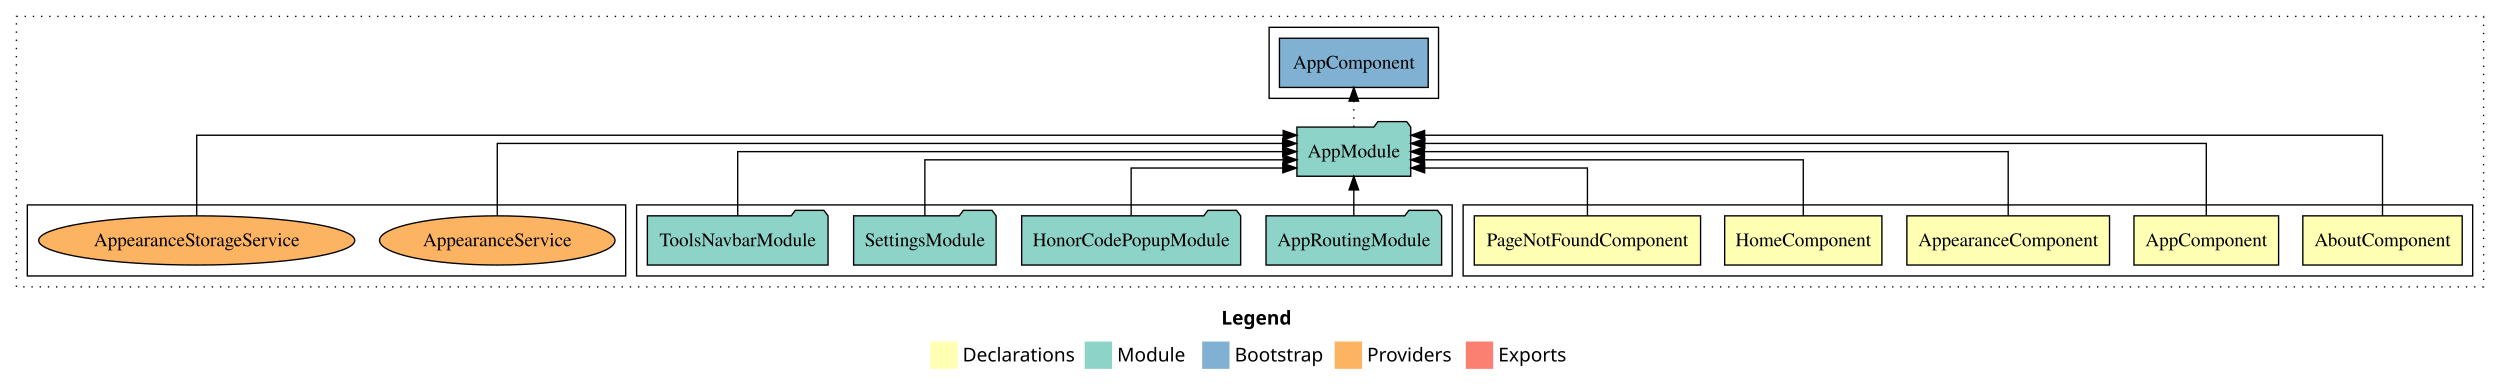
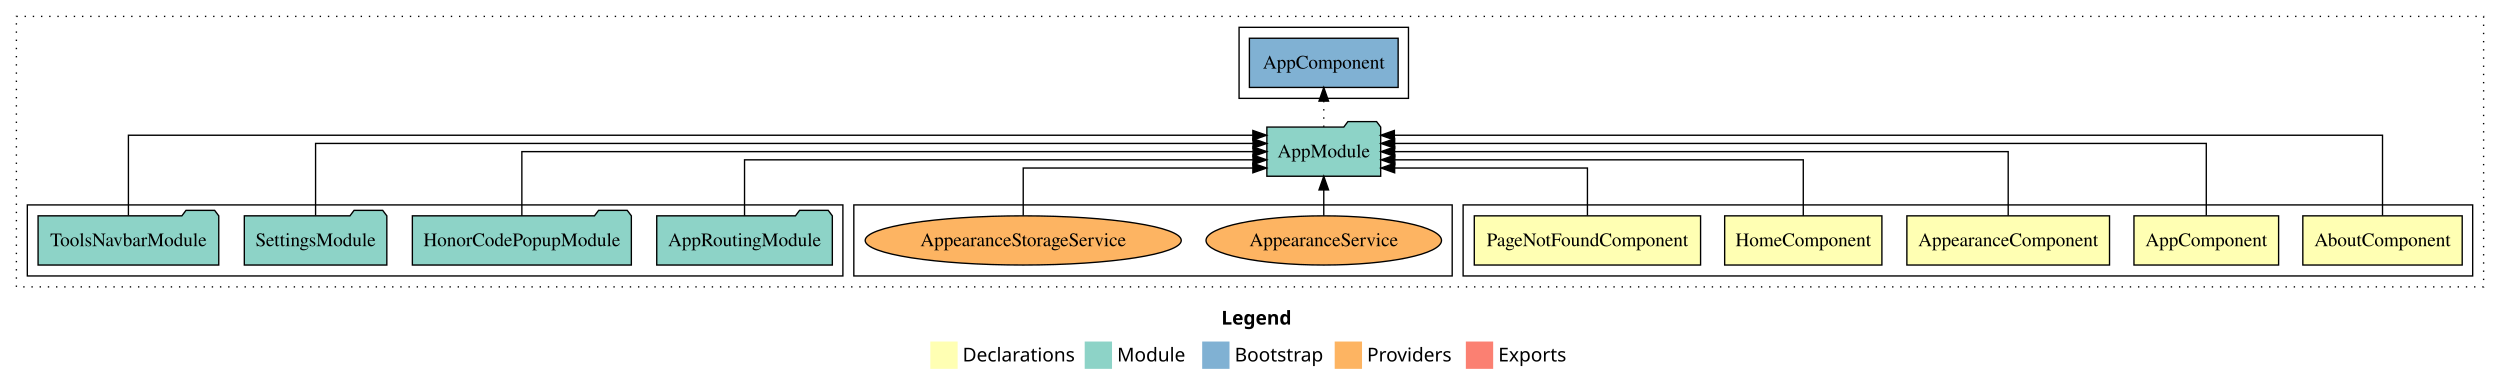
<svg xmlns="http://www.w3.org/2000/svg" width="1830pt" height="284pt" viewBox="0.00 0.00 1830.00 284.00">
  <g id="graph0" class="graph" transform="scale(1 1) rotate(0) translate(4 280)">
    <polygon fill="white" stroke="transparent" points="-4,4 -4,-280 1826,-280 1826,4 -4,4" />
    <text text-anchor="start" x="890.01" y="-42.4" font-family="Times-12" font-weight="bold" font-size="14.00">Legend</text>
    <polygon fill="#ffffb3" stroke="transparent" points="677,-10 677,-30 697,-30 697,-10 677,-10" />
    <text text-anchor="start" x="700.63" y="-15.4" font-family="Times-12" font-size="14.00">  Declarations</text>
    <polygon fill="#8dd3c7" stroke="transparent" points="790,-10 790,-30 810,-30 810,-10 790,-10" />
    <text text-anchor="start" x="813.73" y="-15.4" font-family="Times-12" font-size="14.00">  Module</text>
    <polygon fill="#80b1d3" stroke="transparent" points="876,-10 876,-30 896,-30 896,-10 876,-10" />
    <text text-anchor="start" x="899.78" y="-15.4" font-family="Times-12" font-size="14.00">  Bootstrap</text>
    <polygon fill="#fdb462" stroke="transparent" points="973,-10 973,-30 993,-30 993,-10 973,-10" />
    <text text-anchor="start" x="996.67" y="-15.4" font-family="Times-12" font-size="14.00">  Providers</text>
    <polygon fill="#fb8072" stroke="transparent" points="1069,-10 1069,-30 1089,-30 1089,-10 1069,-10" />
    <text text-anchor="start" x="1092.73" y="-15.4" font-family="Times-12" font-size="14.00">  Exports</text>
    <g id="clust1" class="cluster">
      <polygon fill="none" stroke="black" stroke-dasharray="1,5" points="8,-70 8,-268 1814,-268 1814,-70 8,-70" />
    </g>
    <g id="clust2" class="cluster">
      <polygon fill="none" stroke="black" points="1067,-78 1067,-130 1806,-130 1806,-78 1067,-78" />
    </g>
-     <g id="clust10" class="cluster">
-       <polygon fill="none" stroke="black" points="925,-208 925,-260 1049,-260 1049,-208 925,-208" />
+     <g id="clust11" class="cluster">
+       <polygon fill="none" stroke="black" points="621,-78 621,-130 1059,-130 1059,-78 621,-78" />
    </g>
    <g id="clust8" class="cluster">
-       <polygon fill="none" stroke="black" points="462,-78 462,-130 1059,-130 1059,-78 462,-78" />
+       <polygon fill="none" stroke="black" points="16,-78 16,-130 613,-130 613,-78 16,-78" />
    </g>
-     <g id="clust11" class="cluster">
-       <polygon fill="none" stroke="black" points="16,-78 16,-130 454,-130 454,-78 16,-78" />
+     <g id="clust10" class="cluster">
+       <polygon fill="none" stroke="black" points="903,-208 903,-260 1027,-260 1027,-208 903,-208" />
    </g>
    <g id="node1" class="node">
      <polygon fill="#ffffb3" stroke="black" points="1798.33,-122 1681.67,-122 1681.67,-86 1798.33,-86 1798.33,-122" />
      <text text-anchor="middle" x="1740" y="-99.8" font-family="Times,serif" font-size="14.00">AboutComponent</text>
    </g>
    <g id="node6" class="node">
-       <polygon fill="#8dd3c7" stroke="black" points="1028.66,-187 1025.66,-191 1004.66,-191 1001.66,-187 945.34,-187 945.34,-151 1028.66,-151 1028.66,-187" />
-       <text text-anchor="middle" x="987" y="-164.8" font-family="Times,serif" font-size="14.00">AppModule</text>
+       <polygon fill="#8dd3c7" stroke="black" points="1006.66,-187 1003.66,-191 982.66,-191 979.66,-187 923.34,-187 923.34,-151 1006.66,-151 1006.66,-187" />
+       <text text-anchor="middle" x="965" y="-164.8" font-family="Times,serif" font-size="14.00">AppModule</text>
    </g>
    <g id="edge1" class="edge">
-       <path fill="none" stroke="black" d="M1740,-122.25C1740,-145.02 1740,-181 1740,-181 1740,-181 1038.83,-181 1038.83,-181" />
-       <polygon fill="black" stroke="black" points="1038.83,-177.5 1028.83,-181 1038.83,-184.5 1038.83,-177.5" />
+       <path fill="none" stroke="black" d="M1740,-122.25C1740,-145.02 1740,-181 1740,-181 1740,-181 1016.67,-181 1016.67,-181" />
+       <polygon fill="black" stroke="black" points="1016.67,-177.5 1006.67,-181 1016.67,-184.5 1016.67,-177.5" />
    </g>
    <g id="node2" class="node">
      <polygon fill="#ffffb3" stroke="black" points="1663.94,-122 1558.06,-122 1558.06,-86 1663.94,-86 1663.94,-122" />
      <text text-anchor="middle" x="1611" y="-99.8" font-family="Times,serif" font-size="14.00">AppComponent</text>
    </g>
    <g id="edge2" class="edge">
-       <path fill="none" stroke="black" d="M1611,-122.28C1611,-143.32 1611,-175 1611,-175 1611,-175 1038.91,-175 1038.91,-175" />
-       <polygon fill="black" stroke="black" points="1038.91,-171.5 1028.91,-175 1038.91,-178.5 1038.91,-171.5" />
+       <path fill="none" stroke="black" d="M1611,-122.28C1611,-143.32 1611,-175 1611,-175 1611,-175 1016.89,-175 1016.89,-175" />
+       <polygon fill="black" stroke="black" points="1016.89,-171.5 1006.89,-175 1016.89,-178.5 1016.89,-171.5" />
    </g>
    <g id="node3" class="node">
      <polygon fill="#ffffb3" stroke="black" points="1540.17,-122 1391.83,-122 1391.83,-86 1540.17,-86 1540.17,-122" />
      <text text-anchor="middle" x="1466" y="-99.8" font-family="Times,serif" font-size="14.00">AppearanceComponent</text>
    </g>
    <g id="edge3" class="edge">
-       <path fill="none" stroke="black" d="M1466,-122.11C1466,-141.34 1466,-169 1466,-169 1466,-169 1038.67,-169 1038.67,-169" />
-       <polygon fill="black" stroke="black" points="1038.67,-165.5 1028.67,-169 1038.67,-172.5 1038.67,-165.5" />
+       <path fill="none" stroke="black" d="M1466,-122.11C1466,-141.34 1466,-169 1466,-169 1466,-169 1016.85,-169 1016.85,-169" />
+       <polygon fill="black" stroke="black" points="1016.85,-165.5 1006.85,-169 1016.85,-172.5 1016.85,-165.5" />
    </g>
    <g id="node4" class="node">
      <polygon fill="#ffffb3" stroke="black" points="1373.55,-122 1258.45,-122 1258.45,-86 1373.55,-86 1373.55,-122" />
      <text text-anchor="middle" x="1316" y="-99.8" font-family="Times,serif" font-size="14.00">HomeComponent</text>
    </g>
    <g id="edge4" class="edge">
-       <path fill="none" stroke="black" d="M1316,-122.02C1316,-139.37 1316,-163 1316,-163 1316,-163 1038.67,-163 1038.67,-163" />
-       <polygon fill="black" stroke="black" points="1038.67,-159.5 1028.67,-163 1038.67,-166.5 1038.67,-159.5" />
+       <path fill="none" stroke="black" d="M1316,-122.02C1316,-139.37 1316,-163 1316,-163 1316,-163 1016.99,-163 1016.99,-163" />
+       <polygon fill="black" stroke="black" points="1016.99,-159.5 1006.99,-163 1016.99,-166.5 1016.99,-159.5" />
    </g>
    <g id="node5" class="node">
      <polygon fill="#ffffb3" stroke="black" points="1240.82,-122 1075.18,-122 1075.18,-86 1240.82,-86 1240.82,-122" />
      <text text-anchor="middle" x="1158" y="-99.8" font-family="Times,serif" font-size="14.00">PageNotFoundComponent</text>
    </g>
    <g id="edge5" class="edge">
-       <path fill="none" stroke="black" d="M1158,-122.24C1158,-137.57 1158,-157 1158,-157 1158,-157 1038.83,-157 1038.83,-157" />
-       <polygon fill="black" stroke="black" points="1038.83,-153.5 1028.83,-157 1038.83,-160.5 1038.83,-153.5" />
+       <path fill="none" stroke="black" d="M1158,-122.24C1158,-137.57 1158,-157 1158,-157 1158,-157 1016.88,-157 1016.88,-157" />
+       <polygon fill="black" stroke="black" points="1016.88,-153.5 1006.88,-157 1016.88,-160.5 1016.88,-153.5" />
    </g>
    <g id="node11" class="node">
-       <polygon fill="#80b1d3" stroke="black" points="1041.44,-252 932.56,-252 932.56,-216 1041.44,-216 1041.44,-252" />
-       <text text-anchor="middle" x="987" y="-229.8" font-family="Times,serif" font-size="14.00">AppComponent </text>
+       <polygon fill="#80b1d3" stroke="black" points="1019.44,-252 910.56,-252 910.56,-216 1019.44,-216 1019.44,-252" />
+       <text text-anchor="middle" x="965" y="-229.8" font-family="Times,serif" font-size="14.00">AppComponent </text>
    </g>
    <g id="edge10" class="edge">
-       <path fill="none" stroke="black" stroke-dasharray="1,5" d="M987,-187.11C987,-187.11 987,-205.99 987,-205.99" />
-       <polygon fill="black" stroke="black" points="983.5,-205.99 987,-215.99 990.5,-205.99 983.5,-205.99" />
+       <path fill="none" stroke="black" stroke-dasharray="1,5" d="M965,-187.11C965,-187.11 965,-205.99 965,-205.99" />
+       <polygon fill="black" stroke="black" points="961.5,-205.99 965,-215.99 968.5,-205.99 961.5,-205.99" />
    </g>
    <g id="node7" class="node">
-       <polygon fill="#8dd3c7" stroke="black" points="1051.27,-122 1048.27,-126 1027.27,-126 1024.27,-122 922.73,-122 922.73,-86 1051.27,-86 1051.27,-122" />
-       <text text-anchor="middle" x="987" y="-99.8" font-family="Times,serif" font-size="14.00">AppRoutingModule</text>
+       <polygon fill="#8dd3c7" stroke="black" points="605.27,-122 602.27,-126 581.27,-126 578.27,-122 476.73,-122 476.73,-86 605.27,-86 605.27,-122" />
+       <text text-anchor="middle" x="541" y="-99.8" font-family="Times,serif" font-size="14.00">AppRoutingModule</text>
    </g>
    <g id="edge6" class="edge">
-       <path fill="none" stroke="black" d="M987,-122.11C987,-122.11 987,-140.99 987,-140.99" />
-       <polygon fill="black" stroke="black" points="983.5,-140.99 987,-150.99 990.5,-140.99 983.5,-140.99" />
+       <path fill="none" stroke="black" d="M541,-122.02C541,-139.37 541,-163 541,-163 541,-163 913.18,-163 913.18,-163" />
+       <polygon fill="black" stroke="black" points="913.18,-166.5 923.18,-163 913.18,-159.5 913.18,-166.5" />
    </g>
    <g id="node8" class="node">
-       <polygon fill="#8dd3c7" stroke="black" points="904.15,-122 901.15,-126 880.15,-126 877.15,-122 743.85,-122 743.85,-86 904.15,-86 904.15,-122" />
-       <text text-anchor="middle" x="824" y="-99.8" font-family="Times,serif" font-size="14.00">HonorCodePopupModule</text>
+       <polygon fill="#8dd3c7" stroke="black" points="458.15,-122 455.15,-126 434.15,-126 431.15,-122 297.85,-122 297.85,-86 458.15,-86 458.15,-122" />
+       <text text-anchor="middle" x="378" y="-99.8" font-family="Times,serif" font-size="14.00">HonorCodePopupModule</text>
    </g>
    <g id="edge7" class="edge">
-       <path fill="none" stroke="black" d="M824,-122.24C824,-137.57 824,-157 824,-157 824,-157 935.02,-157 935.02,-157" />
-       <polygon fill="black" stroke="black" points="935.02,-160.5 945.02,-157 935.02,-153.5 935.02,-160.5" />
+       <path fill="none" stroke="black" d="M378,-122.11C378,-141.34 378,-169 378,-169 378,-169 913.25,-169 913.25,-169" />
+       <polygon fill="black" stroke="black" points="913.26,-172.5 923.25,-169 913.25,-165.5 913.26,-172.5" />
    </g>
    <g id="node9" class="node">
-       <polygon fill="#8dd3c7" stroke="black" points="725.16,-122 722.16,-126 701.16,-126 698.16,-122 620.84,-122 620.84,-86 725.16,-86 725.16,-122" />
-       <text text-anchor="middle" x="673" y="-99.8" font-family="Times,serif" font-size="14.00">SettingsModule</text>
+       <polygon fill="#8dd3c7" stroke="black" points="279.16,-122 276.16,-126 255.16,-126 252.16,-122 174.84,-122 174.84,-86 279.16,-86 279.16,-122" />
+       <text text-anchor="middle" x="227" y="-99.8" font-family="Times,serif" font-size="14.00">SettingsModule</text>
    </g>
    <g id="edge8" class="edge">
-       <path fill="none" stroke="black" d="M673,-122.02C673,-139.37 673,-163 673,-163 673,-163 935.3,-163 935.3,-163" />
-       <polygon fill="black" stroke="black" points="935.3,-166.5 945.3,-163 935.3,-159.5 935.3,-166.5" />
+       <path fill="none" stroke="black" d="M227,-122.28C227,-143.32 227,-175 227,-175 227,-175 913.21,-175 913.21,-175" />
+       <polygon fill="black" stroke="black" points="913.21,-178.5 923.21,-175 913.21,-171.5 913.21,-178.5" />
    </g>
    <g id="node10" class="node">
-       <polygon fill="#8dd3c7" stroke="black" points="602.13,-122 599.13,-126 578.13,-126 575.13,-122 469.87,-122 469.87,-86 602.13,-86 602.13,-122" />
-       <text text-anchor="middle" x="536" y="-99.8" font-family="Times,serif" font-size="14.00">ToolsNavbarModule</text>
+       <polygon fill="#8dd3c7" stroke="black" points="156.13,-122 153.13,-126 132.13,-126 129.13,-122 23.87,-122 23.87,-86 156.13,-86 156.13,-122" />
+       <text text-anchor="middle" x="90" y="-99.8" font-family="Times,serif" font-size="14.00">ToolsNavbarModule</text>
    </g>
    <g id="edge9" class="edge">
-       <path fill="none" stroke="black" d="M536,-122.11C536,-141.34 536,-169 536,-169 536,-169 934.98,-169 934.98,-169" />
-       <polygon fill="black" stroke="black" points="934.98,-172.5 944.98,-169 934.98,-165.5 934.98,-172.5" />
+       <path fill="none" stroke="black" d="M90,-122.25C90,-145.02 90,-181 90,-181 90,-181 913.09,-181 913.09,-181" />
+       <polygon fill="black" stroke="black" points="913.09,-184.5 923.09,-181 913.09,-177.5 913.09,-184.5" />
    </g>
    <g id="node12" class="node">
-       <ellipse fill="#fdb462" stroke="black" cx="360" cy="-104" rx="86.19" ry="18" />
-       <text text-anchor="middle" x="360" y="-99.8" font-family="Times,serif" font-size="14.00">AppearanceService</text>
+       <ellipse fill="#fdb462" stroke="black" cx="965" cy="-104" rx="86.19" ry="18" />
+       <text text-anchor="middle" x="965" y="-99.8" font-family="Times,serif" font-size="14.00">AppearanceService</text>
    </g>
    <g id="edge11" class="edge">
-       <path fill="none" stroke="black" d="M360,-122.28C360,-143.32 360,-175 360,-175 360,-175 934.89,-175 934.89,-175" />
-       <polygon fill="black" stroke="black" points="934.89,-178.5 944.89,-175 934.89,-171.5 934.89,-178.5" />
+       <path fill="none" stroke="black" d="M965,-122.11C965,-122.11 965,-140.99 965,-140.99" />
+       <polygon fill="black" stroke="black" points="961.5,-140.99 965,-150.99 968.5,-140.99 961.5,-140.99" />
    </g>
    <g id="node13" class="node">
-       <ellipse fill="#fdb462" stroke="black" cx="140" cy="-104" rx="115.69" ry="18" />
-       <text text-anchor="middle" x="140" y="-99.8" font-family="Times,serif" font-size="14.00">AppearanceStorageService</text>
+       <ellipse fill="#fdb462" stroke="black" cx="745" cy="-104" rx="115.69" ry="18" />
+       <text text-anchor="middle" x="745" y="-99.8" font-family="Times,serif" font-size="14.00">AppearanceStorageService</text>
    </g>
    <g id="edge12" class="edge">
-       <path fill="none" stroke="black" d="M140,-122.25C140,-145.02 140,-181 140,-181 140,-181 935.29,-181 935.29,-181" />
-       <polygon fill="black" stroke="black" points="935.29,-184.5 945.29,-181 935.29,-177.5 935.29,-184.5" />
+       <path fill="none" stroke="black" d="M745,-122.24C745,-137.57 745,-157 745,-157 745,-157 913.1,-157 913.1,-157" />
+       <polygon fill="black" stroke="black" points="913.1,-160.5 923.1,-157 913.1,-153.5 913.1,-160.5" />
    </g>
  </g>
</svg>
